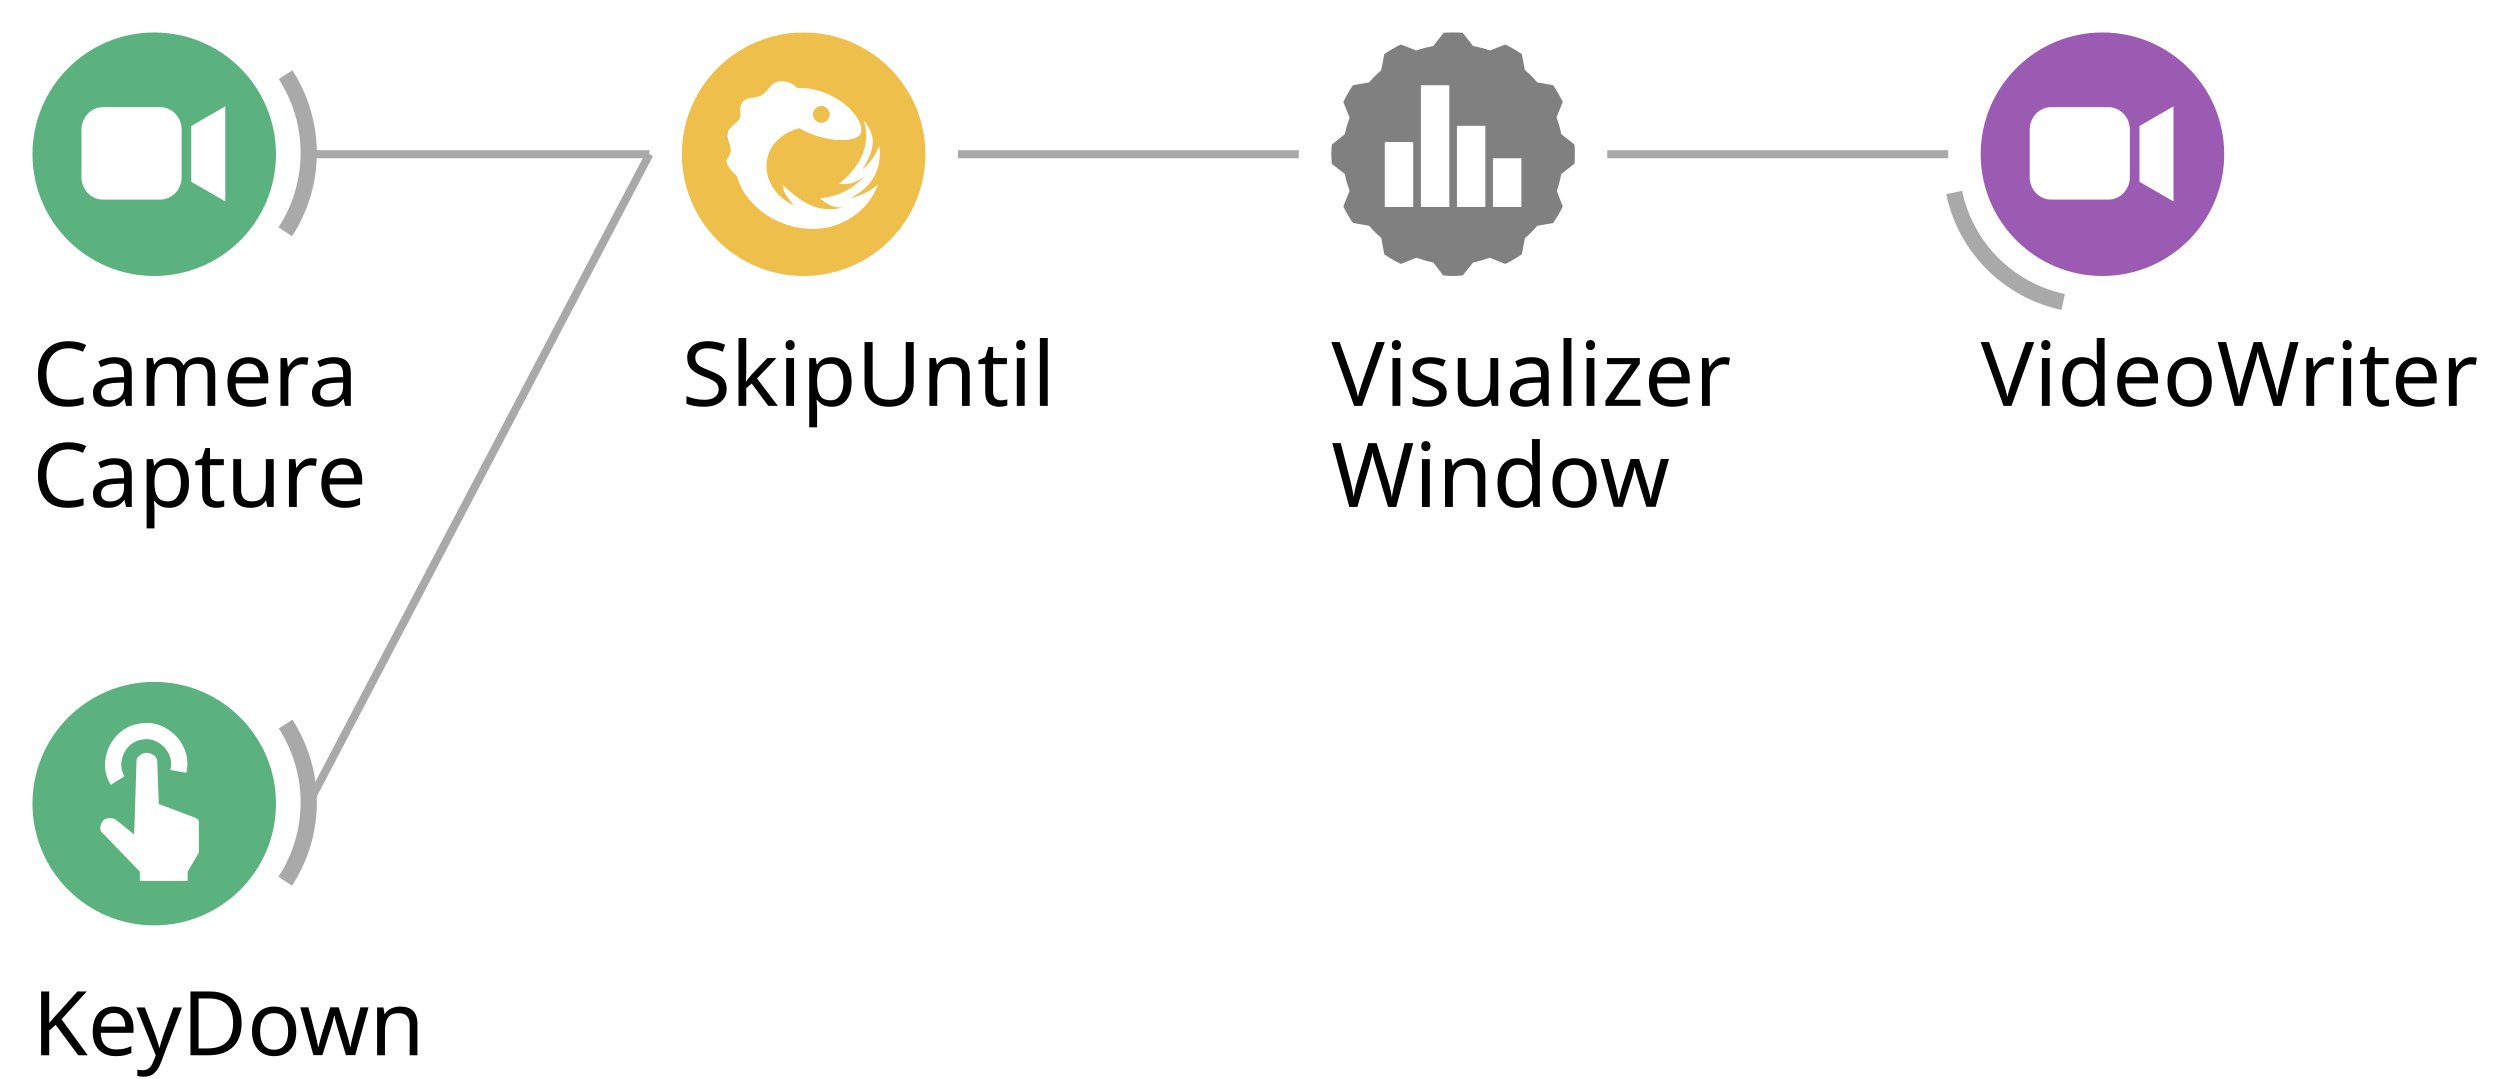
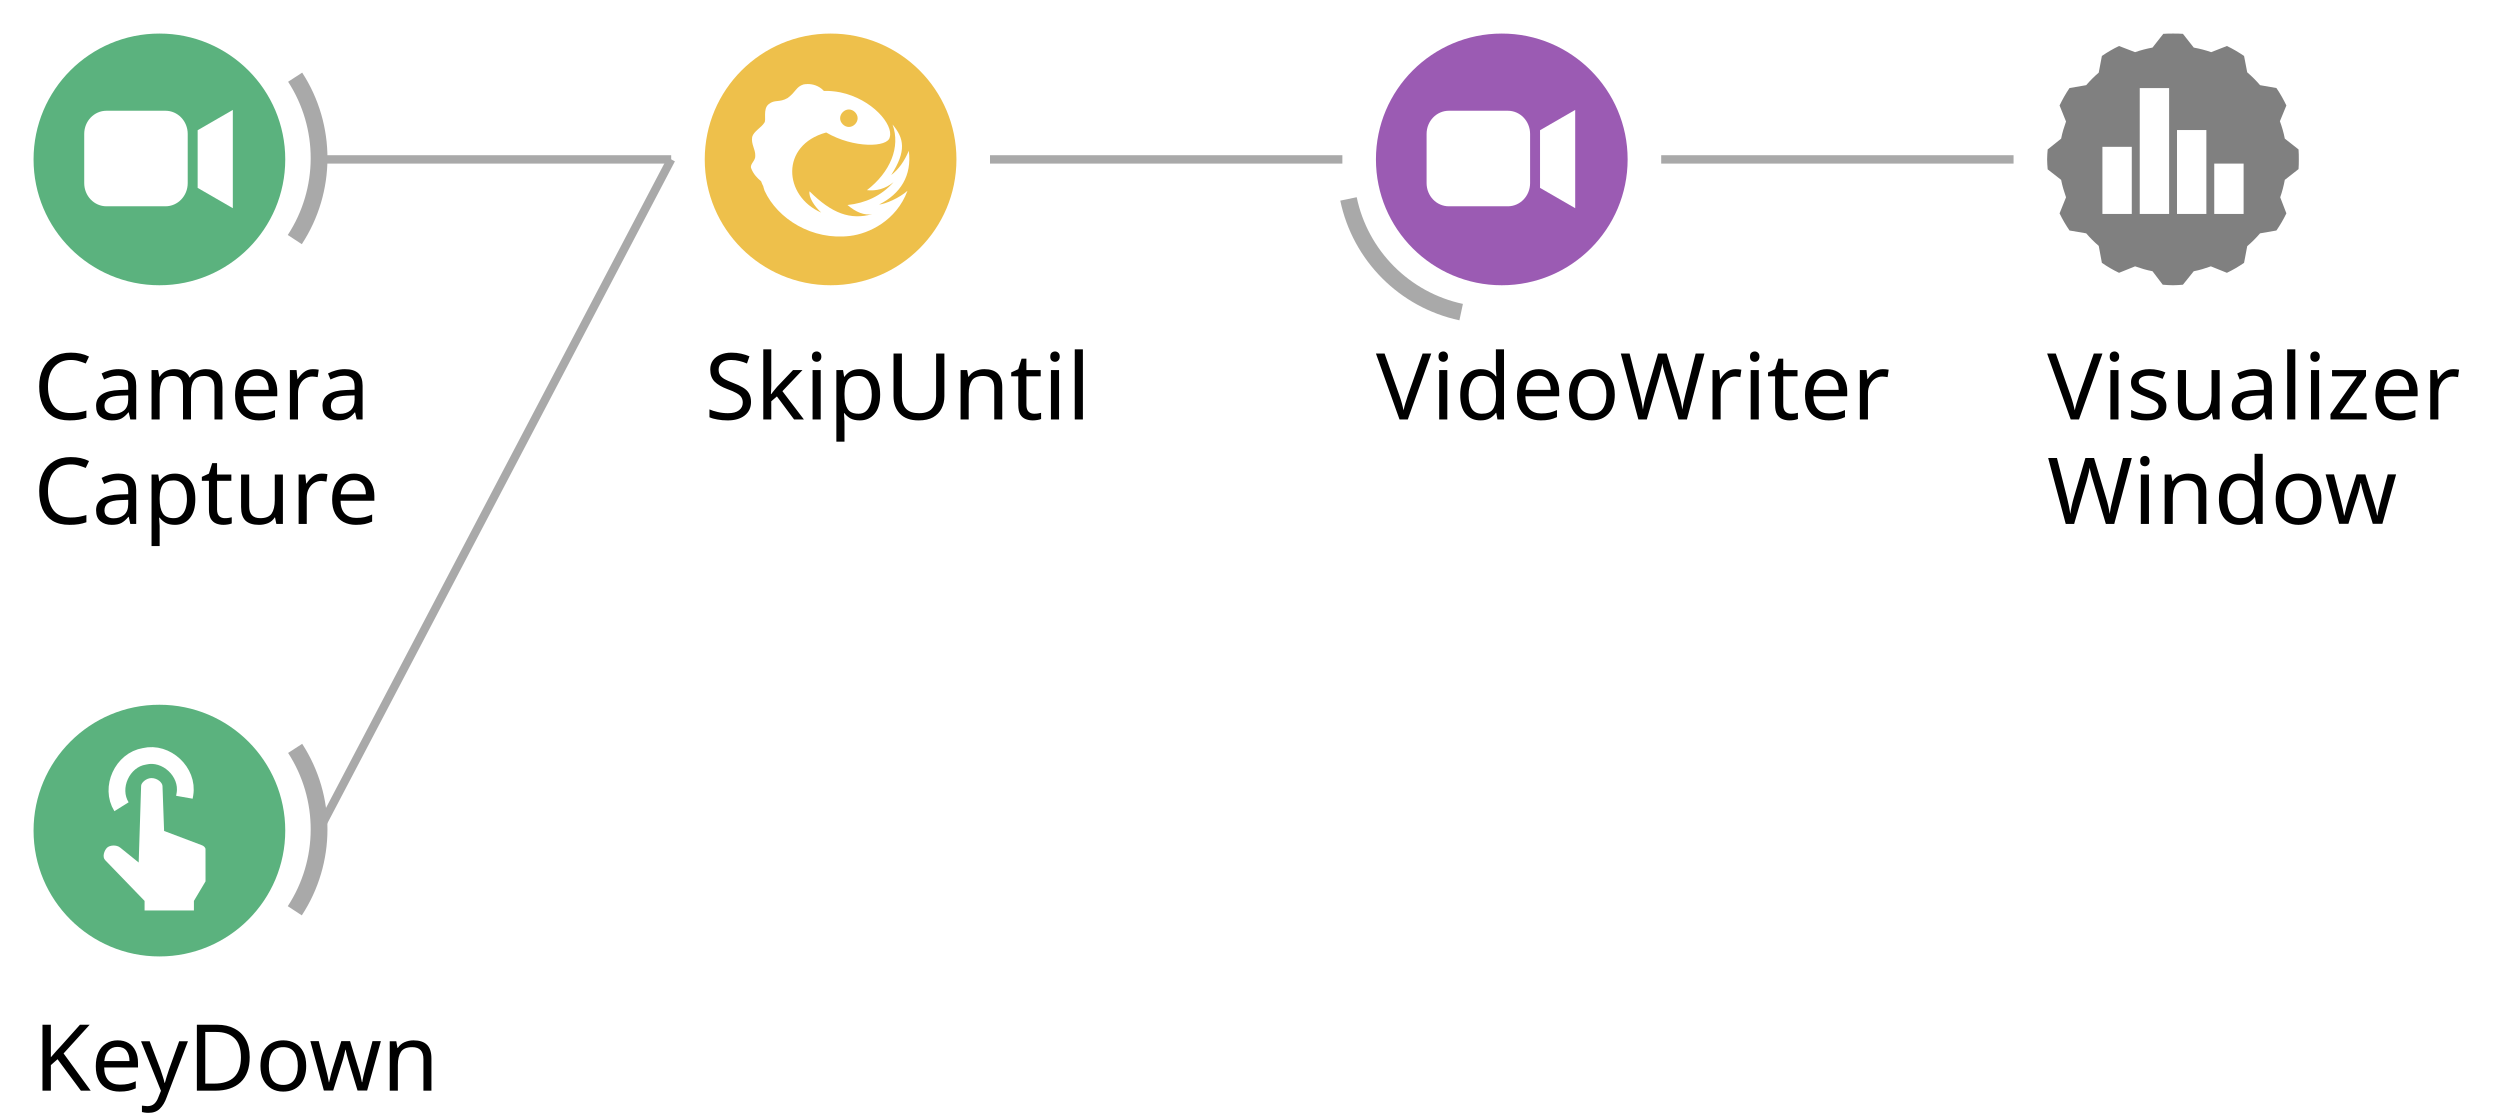
- <svg xmlns="http://www.w3.org/2000/svg" width="307.974" height="132.825" id="SvgGdi_output">
+ <svg xmlns="http://www.w3.org/2000/svg" width="297.979" height="132.825" id="SvgGdi_output">
  <style>text { fill: #000; } @media (prefers-color-scheme: dark) { text { fill: #eee; } }</style>
  <rect id="background" height="100.00%" style="fill:none;" width="100.00%" y="0.00" x="0.00" />
  <g style="shape-rendering:auto;" id="root_group">
    <line y1="19.00" style="stroke:rgb(169,169,169);fill:none;stroke-linecap:butt;stroke-miterlimit:9;opacity:1;stroke-width:1;stroke-linejoin:miter;" id="2" x2="240.00" y2="19.00" x1="198.00" />
    <line y1="19.00" style="stroke:rgb(169,169,169);fill:none;stroke-linecap:butt;stroke-miterlimit:9;opacity:1;stroke-width:1;stroke-linejoin:miter;" id="3" x2="160.00" y2="19.00" x1="118.00" />
    <line y1="19.00" style="stroke:rgb(169,169,169);fill:none;stroke-linecap:butt;stroke-miterlimit:9;opacity:1;stroke-width:1;stroke-linejoin:miter;" id="4" x2="80.00" y2="19.00" x1="38.00" />
    <line y1="99.00" style="stroke:rgb(169,169,169);fill:none;stroke-linecap:butt;stroke-miterlimit:9;opacity:1;stroke-width:1;stroke-linejoin:miter;" id="5" x2="80.00" y2="19.00" x1="38.00" />
-     <path style="stroke:rgb(169,169,169);fill:none;stroke-linecap:butt;stroke-miterlimit:9;opacity:1;stroke-width:2;stroke-linejoin:miter;" transform="matrix(1.00 0.00 0.00 1.00 244.00 4.00 ) " id="39" d="M 10.158 33.2 C 3.405 31.759 -1.861 26.469 -3.271 19.71 " />
-     <ellipse id="40" cy="15.00" cx="15.00" transform="matrix(1.00 0.00 0.00 1.00 244.00 4.00 ) " rx="15.00" ry="15.00" style="stroke:none;opacity:1;fill:rgb(155,91,179);" />
-     <path d="M 23.75 9.1 19.559 11.521 19.559 18.394 23.75 20.815 z " style="stroke:none;fill-rule:evenodd;opacity:1;fill:rgb(255,255,255);" transform="matrix(1.00 0.00 0.00 1.00 244.00 4.00 ) " id="44" />
-     <path d="M 8.693 9.2 15.719 9.2 C 17.19 9.2 18.374 10.434 18.374 11.966 L 18.374 17.823 C 18.374 19.356 17.19 20.589 15.719 20.589 L 8.693 20.589 C 7.222 20.589 6.038 19.356 6.038 17.823 L 6.038 11.966 C 6.038 10.434 7.222 9.2 8.693 9.2 z " style="stroke:none;fill-rule:evenodd;opacity:1;fill:rgb(255,255,255);" transform="matrix(1.00 0.00 0.00 1.00 244.00 4.00 ) " id="45" />
-     <text id="46" transform="matrix(1.00 0.00 0.00 1.00 0.00 0.00 ) " x="244.00px" y="39.00px" style="stroke:none;clip-path:url(#48_text_clipper);font-family:Microsoft Sans Serif;font-size:8.25pt;opacity:1;">
-       <tspan dy="8.25pt" id="50">VideoWriter</tspan>
+     <path transform="matrix(1.00 0.00 0.00 1.00 244.00 4.00 ) " id="38" style="stroke:none;fill-rule:evenodd;opacity:1;fill:rgb(128,128,128);" d="M 15 0 C 15.401 0 15.794 0 16.187 0.033 L 17.476 1.671 C 18.195 1.804 18.878 1.977 19.552 2.218 L 21.429 1.483 C 22.14 1.823 22.829 2.227 23.473 2.67 L 23.849 4.621 C 24.395 5.087 24.913 5.605 25.379 6.151 L 27.33 6.494 C 27.773 7.138 28.177 7.861 28.517 8.571 L 27.746 10.448 C 27.987 11.122 28.196 11.805 28.329 12.523 L 29.967 13.813 C 29.998 14.206 30 14.599 30 15 30 15.392 29.997 15.769 29.967 16.154 L 28.329 17.44 C 28.198 18.146 28.017 18.852 27.782 19.516 L 28.517 21.429 C 28.176 22.143 27.775 22.826 27.33 23.473 L 25.379 23.813 C 24.913 24.358 24.395 24.877 23.849 25.342 L 23.473 27.33 C 22.828 27.774 22.14 28.177 21.429 28.517 L 19.516 27.746 C 18.851 27.982 18.184 28.198 17.476 28.329 L 16.187 29.934 C 15.793 29.965 15.401 30 15 30 14.599 30 14.173 29.966 13.78 29.934 L 12.56 28.329 C 11.862 28.2 11.141 27.977 10.484 27.746 L 8.571 28.517 C 7.856 28.176 7.174 27.776 6.527 27.33 L 6.151 25.306 C 5.617 24.848 5.114 24.348 4.658 23.813 L 2.67 23.473 C 2.225 22.826 1.824 22.143 1.483 21.429 L 2.254 19.516 C 2.023 18.859 1.8 18.138 1.671 17.44 L 0.066 16.187 C 0.035 15.794 -9.272993E-05 15.401 -9.272993E-05 15 -9.272993E-05 14.599 0.035 14.206 0.066 13.813 L 1.671 12.524 C 1.802 11.816 2.019 11.149 2.254 10.484 L 1.483 8.571 C 1.823 7.861 2.227 7.138 2.67 6.494 L 4.658 6.151 C 5.114 5.616 5.617 5.116 6.151 4.658 L 6.527 2.67 C 7.174 2.225 7.857 1.824 8.571 1.483 L 10.484 2.218 C 11.148 1.983 11.854 1.802 12.56 1.671 L 13.846 0.033 C 14.231 0.003 14.608 -0 15 -0 z " />
+     <rect id="45" height="8.00" style="stroke:none;opacity:1;fill:rgb(255,255,255);" transform="matrix(1.00 0.00 0.00 1.00 244.00 4.00 ) " width="3.50" y="13.50" x="6.59" />
+     <rect id="46" height="15.00" style="stroke:none;opacity:1;fill:rgb(255,255,255);" transform="matrix(1.00 0.00 0.00 1.00 244.00 4.00 ) " width="3.50" y="6.50" x="11.04" />
+     <rect id="47" height="10.00" style="stroke:none;opacity:1;fill:rgb(255,255,255);" transform="matrix(1.00 0.00 0.00 1.00 244.00 4.00 ) " width="3.50" y="11.50" x="15.48" />
+     <rect id="48" height="6.00" style="stroke:none;opacity:1;fill:rgb(255,255,255);" transform="matrix(1.00 0.00 0.00 1.00 244.00 4.00 ) " width="3.50" y="15.50" x="19.92" />
+     <text id="49" transform="matrix(1.00 0.00 0.00 1.00 0.00 0.00 ) " x="244.00px" y="39.00px" style="stroke:none;clip-path:url(#51_text_clipper);font-family:Microsoft Sans Serif;font-size:8.25pt;opacity:1;">
+       <tspan dy="8.25pt" id="53">Visualizer</tspan>
    </text>
-     <path transform="matrix(1.00 0.00 0.00 1.00 164.00 4.00 ) " id="54" d="M 15 0 C 15.401 0 15.794 0 16.187 0.033 L 17.476 1.671 C 18.195 1.804 18.878 1.977 19.552 2.218 L 21.429 1.483 C 22.14 1.823 22.829 2.227 23.473 2.67 L 23.849 4.621 C 24.395 5.087 24.913 5.605 25.379 6.151 L 27.33 6.494 C 27.773 7.138 28.177 7.861 28.517 8.571 L 27.746 10.448 C 27.987 11.122 28.196 11.805 28.329 12.523 L 29.967 13.813 C 29.998 14.206 30 14.599 30 15 30 15.392 29.997 15.769 29.967 16.154 L 28.329 17.44 C 28.198 18.146 28.017 18.852 27.782 19.516 L 28.517 21.429 C 28.176 22.143 27.775 22.826 27.33 23.473 L 25.379 23.813 C 24.913 24.358 24.395 24.877 23.849 25.342 L 23.473 27.33 C 22.828 27.774 22.14 28.177 21.429 28.517 L 19.516 27.746 C 18.851 27.982 18.184 28.198 17.476 28.329 L 16.187 29.934 C 15.793 29.965 15.401 30 15 30 14.599 30 14.173 29.966 13.78 29.934 L 12.56 28.329 C 11.862 28.2 11.141 27.977 10.484 27.746 L 8.571 28.517 C 7.856 28.176 7.174 27.776 6.527 27.33 L 6.151 25.306 C 5.617 24.848 5.114 24.348 4.658 23.813 L 2.67 23.473 C 2.225 22.826 1.824 22.143 1.483 21.429 L 2.254 19.516 C 2.023 18.859 1.8 18.138 1.671 17.44 L 0.066 16.187 C 0.035 15.794 -9.272993E-05 15.401 -9.272993E-05 15 -9.272993E-05 14.599 0.035 14.206 0.066 13.813 L 1.671 12.524 C 1.802 11.816 2.019 11.149 2.254 10.484 L 1.483 8.571 C 1.823 7.861 2.227 7.138 2.67 6.494 L 4.658 6.151 C 5.114 5.616 5.617 5.116 6.151 4.658 L 6.527 2.67 C 7.174 2.225 7.857 1.824 8.571 1.483 L 10.484 2.218 C 11.148 1.983 11.854 1.802 12.56 1.671 L 13.846 0.033 C 14.231 0.003 14.608 -0 15 -0 z " style="stroke:none;fill-rule:evenodd;opacity:1;fill:rgb(128,128,128);" />
-     <rect id="61" height="8.00" style="stroke:none;opacity:1;fill:rgb(255,255,255);" transform="matrix(1.00 0.00 0.00 1.00 164.00 4.00 ) " width="3.50" y="13.50" x="6.59" />
-     <rect id="62" height="15.00" style="stroke:none;opacity:1;fill:rgb(255,255,255);" transform="matrix(1.00 0.00 0.00 1.00 164.00 4.00 ) " width="3.50" y="6.50" x="11.04" />
-     <rect id="63" height="10.00" style="stroke:none;opacity:1;fill:rgb(255,255,255);" transform="matrix(1.00 0.00 0.00 1.00 164.00 4.00 ) " width="3.50" y="11.50" x="15.48" />
-     <rect id="64" height="6.00" style="stroke:none;opacity:1;fill:rgb(255,255,255);" transform="matrix(1.00 0.00 0.00 1.00 164.00 4.00 ) " width="3.50" y="15.50" x="19.92" />
-     <text id="65" transform="matrix(1.00 0.00 0.00 1.00 0.00 0.00 ) " x="164.00px" y="39.00px" style="stroke:none;clip-path:url(#67_text_clipper);font-family:Microsoft Sans Serif;font-size:8.25pt;opacity:1;">
-       <tspan dy="8.25pt" id="69">Visualizer</tspan>
+     <text id="55" transform="matrix(1.00 0.00 0.00 1.00 0.00 0.00 ) " x="244.00px" y="51.45px" style="stroke:none;clip-path:url(#57_text_clipper);font-family:Microsoft Sans Serif;font-size:8.25pt;opacity:1;">
+       <tspan dy="8.25pt" id="59">Window</tspan>
    </text>
-     <text id="71" transform="matrix(1.00 0.00 0.00 1.00 0.00 0.00 ) " x="164.00px" y="51.45px" style="stroke:none;clip-path:url(#73_text_clipper);font-family:Microsoft Sans Serif;font-size:8.25pt;opacity:1;">
-       <tspan dy="8.25pt" id="75">Window</tspan>
+     <path style="stroke:rgb(169,169,169);fill:none;stroke-linecap:butt;stroke-miterlimit:9;opacity:1;stroke-width:2;stroke-linejoin:miter;" transform="matrix(1.00 0.00 0.00 1.00 164.00 4.00 ) " id="64" d="M 10.158 33.2 C 3.405 31.759 -1.861 26.469 -3.271 19.71 " />
+     <ellipse id="65" cy="15.00" cx="15.00" transform="matrix(1.00 0.00 0.00 1.00 164.00 4.00 ) " rx="15.00" ry="15.00" style="stroke:none;opacity:1;fill:rgb(155,91,179);" />
+     <path d="M 23.75 9.1 19.559 11.521 19.559 18.394 23.75 20.815 z " style="stroke:none;fill-rule:evenodd;opacity:1;fill:rgb(255,255,255);" transform="matrix(1.00 0.00 0.00 1.00 164.00 4.00 ) " id="69" />
+     <path d="M 8.693 9.2 15.719 9.2 C 17.19 9.2 18.374 10.434 18.374 11.966 L 18.374 17.823 C 18.374 19.356 17.19 20.589 15.719 20.589 L 8.693 20.589 C 7.222 20.589 6.038 19.356 6.038 17.823 L 6.038 11.966 C 6.038 10.434 7.222 9.2 8.693 9.2 z " style="stroke:none;fill-rule:evenodd;opacity:1;fill:rgb(255,255,255);" transform="matrix(1.00 0.00 0.00 1.00 164.00 4.00 ) " id="70" />
+     <text id="71" transform="matrix(1.00 0.00 0.00 1.00 0.00 0.00 ) " x="164.00px" y="39.00px" style="stroke:none;clip-path:url(#73_text_clipper);font-family:Microsoft Sans Serif;font-size:8.25pt;opacity:1;">
+       <tspan dy="8.25pt" id="75">VideoWriter</tspan>
    </text>
    <ellipse id="79" cy="15.00" cx="15.00" transform="matrix(1.00 0.00 0.00 1.00 84.00 4.00 ) " rx="15.00" ry="15.00" style="stroke:none;opacity:1;fill:rgb(238,192,75);" />
    <path style="stroke:none;fill-rule:evenodd;opacity:1;fill:rgb(255,255,255);" transform="matrix(1.00 0.00 0.00 1.00 84.00 4.00 ) " id="82" d="M 12.246 6.014 12.246 6.02 C 12.058 6.02 11.895 6.04 11.767 6.066 10.869 6.353 10.896 6.934 9.877 7.686 8.863 8.264 8.353 7.82 7.615 8.42 6.878 9.016 7.393 10.383 7.084 10.648 6.777 11.18 5.826 11.655 5.652 12.326 5.509 13.185 6.042 13.797 6.021 14.533 6.083 15.146 5.411 15.495 5.508 15.992 5.797 16.804 6.354 17.292 6.617 17.518 6.663 17.55 6.7 17.599 6.715 17.602 6.791 17.792 6.859 17.986 6.955 18.166 6.95 18.14 6.949 18.114 6.943 18.088 6.998 18.305 7.055 18.524 7.133 18.738 8.683 22.099 12.814 24.686 17.342 24.117 19.541 23.848 22.824 22.332 24.166 18.738 23.22 19.587 21.532 20.324 20.777 20.381 23.33 19.105 24.707 16.937 24.32 13.975 23.792 15.233 23.093 16.201 22.221 16.865 24.075 13.976 23.757 12.481 22.385 10.84 23.366 13.539 22.097 16.534 19.332 18.664 20.452 18.785 21.517 18.516 22.502 17.713 21.013 19.374 19.15 20.208 17.014 20.436 18.034 21.303 19.018 21.695 19.959 21.527 17.345 22.249 15.155 21.454 12.49 18.801 12.351 19.515 13.105 20.628 13.883 21.338 9.373 19.383 8.976 13.296 14.469 11.793 14.472 11.793 14.475 11.794 14.478 11.793 17.75 13.707 21.865 13.581 22.051 12.344 22.509 10.861 19.965 7.805 16.162 7.008 15.462 6.871 14.792 6.817 14.154 6.836 14.167 6.836 14.179 6.836 14.191 6.826 13.584 6.177 12.81 6.012 12.246 6.014 z M 17.178 9.047 C 17.724 9.047 18.223 9.544 18.223 10.09 18.223 10.636 17.724 11.133 17.178 11.133 16.632 11.133 16.135 10.636 16.135 10.09 16.135 9.544 16.632 9.047 17.178 9.047 z " />
    <text id="83" transform="matrix(1.00 0.00 0.00 1.00 0.00 0.00 ) " x="84.00px" y="39.00px" style="stroke:none;clip-path:url(#85_text_clipper);font-family:Microsoft Sans Serif;font-size:8.25pt;opacity:1;">
      <tspan dy="8.25pt" id="87">SkipUntil</tspan>
    </text>
    <path d="M 31.179 5.2 C 34.998 11.092 34.981 18.682 31.136 24.557 " style="stroke:rgb(169,169,169);fill:none;stroke-linecap:butt;stroke-miterlimit:9;opacity:1;stroke-width:2;stroke-linejoin:miter;" transform="matrix(1.00 0.00 0.00 1.00 4.00 4.00 ) " id="92" />
    <ellipse id="93" cy="15.00" cx="15.00" transform="matrix(1.00 0.00 0.00 1.00 4.00 4.00 ) " rx="15.00" ry="15.00" style="stroke:none;opacity:1;fill:rgb(91,178,126);" />
    <path d="M 23.75 9.1 19.559 11.521 19.559 18.394 23.75 20.815 z " style="stroke:none;fill-rule:evenodd;opacity:1;fill:rgb(255,255,255);" transform="matrix(1.00 0.00 0.00 1.00 4.00 4.00 ) " id="94" />
    <path d="M 8.693 9.2 15.719 9.2 C 17.19 9.2 18.374 10.434 18.374 11.966 L 18.374 17.823 C 18.374 19.356 17.19 20.589 15.719 20.589 L 8.693 20.589 C 7.222 20.589 6.038 19.356 6.038 17.823 L 6.038 11.966 C 6.038 10.434 7.222 9.2 8.693 9.2 z " style="stroke:none;fill-rule:evenodd;opacity:1;fill:rgb(255,255,255);" transform="matrix(1.00 0.00 0.00 1.00 4.00 4.00 ) " id="95" />
    <text id="96" transform="matrix(1.00 0.00 0.00 1.00 0.00 0.00 ) " x="4.00px" y="39.00px" style="stroke:none;clip-path:url(#98_text_clipper);font-family:Microsoft Sans Serif;font-size:8.25pt;opacity:1;">
      <tspan dy="8.25pt" id="100">Camera</tspan>
    </text>
    <text id="102" transform="matrix(1.00 0.00 0.00 1.00 0.00 0.00 ) " x="4.00px" y="51.45px" style="stroke:none;clip-path:url(#104_text_clipper);font-family:Microsoft Sans Serif;font-size:8.25pt;opacity:1;">
      <tspan dy="8.25pt" id="106">Capture</tspan>
    </text>
    <path d="M 31.179 5.2 C 34.998 11.092 34.981 18.682 31.136 24.557 " style="stroke:rgb(169,169,169);fill:none;stroke-linecap:butt;stroke-miterlimit:9;opacity:1;stroke-width:2;stroke-linejoin:miter;" transform="matrix(1.00 0.00 0.00 1.00 4.00 84.00 ) " id="108" />
    <ellipse id="109" cy="15.00" cx="15.00" transform="matrix(1.00 0.00 0.00 1.00 4.00 84.00 ) " rx="15.00" ry="15.00" style="stroke:none;opacity:1;fill:rgb(91,178,126);" />
    <path style="stroke:none;fill-rule:evenodd;opacity:1;fill:rgb(255,255,255);" transform="matrix(1.00 0.00 0.00 1.00 4.00 84.00 ) " id="113" d="M 8.54 18.526 C 8.155 18.14 8.427 17.373 8.751 17.049 9.069 16.731 9.886 16.655 10.34 17.036 L 12.53 18.805 12.821 9.664 C 12.821 9.306 13.425 8.74 14.053 8.74 14.799 8.74 15.368 9.316 15.368 9.695 L 15.559 15.043 20.064 16.746 C 20.25 16.81 20.495 16.995 20.495 17.222 L 20.498 21.05 19.113 23.38 19.113 24.518 13.232 24.518 13.232 23.38 z " />
    <path transform="matrix(1.00 0.00 0.00 1.00 4.00 84.00 ) " id="114" d="M 10.482 12.156 C 9.064 9.888 10.573 6.569 13.215 6.147 15.816 5.523 18.483 8.01 18.043 10.649 L 17.977 11.026 " style="stroke:rgb(255,255,255);fill:none;stroke-linecap:butt;stroke-miterlimit:9;opacity:1;stroke-width:2;stroke-linejoin:miter;" />
    <text id="115" transform="matrix(1.00 0.00 0.00 1.00 0.00 0.00 ) " x="4.00px" y="119.00px" style="stroke:none;clip-path:url(#117_text_clipper);font-family:Microsoft Sans Serif;font-size:8.25pt;opacity:1;">
      <tspan dy="8.25pt" id="119">KeyDown</tspan>
    </text>
  </g>
  <defs id="clips_hatches_and_gradients">
-     <clipPath id="48_text_clipper">
-       <rect x="244.00" y="39.00" width="62.97" height="13.83" id="49" />
+     <clipPath id="51_text_clipper">
+       <rect x="244.00" y="39.00" width="52.98" height="27.65" id="52" />
    </clipPath>
-     <clipPath id="67_text_clipper">
-       <rect x="164.00" y="39.00" width="52.98" height="27.65" id="68" />
+     <clipPath id="57_text_clipper">
+       <rect x="244.00" y="51.45" width="52.98" height="27.65" id="58" />
    </clipPath>
    <clipPath id="73_text_clipper">
-       <rect x="164.00" y="51.45" width="52.98" height="27.65" id="74" />
+       <rect x="164.00" y="39.00" width="62.97" height="13.83" id="74" />
    </clipPath>
    <clipPath id="85_text_clipper">
      <rect x="84.00" y="39.00" width="48.57" height="13.83" id="86" />
    </clipPath>
    <clipPath id="98_text_clipper">
      <rect x="4.00" y="39.00" width="43.97" height="27.65" id="99" />
    </clipPath>
    <clipPath id="104_text_clipper">
      <rect x="4.00" y="51.45" width="43.97" height="27.65" id="105" />
    </clipPath>
    <clipPath id="117_text_clipper">
      <rect x="4.00" y="119.00" width="52.15" height="13.83" id="118" />
    </clipPath>
  </defs>
</svg>
